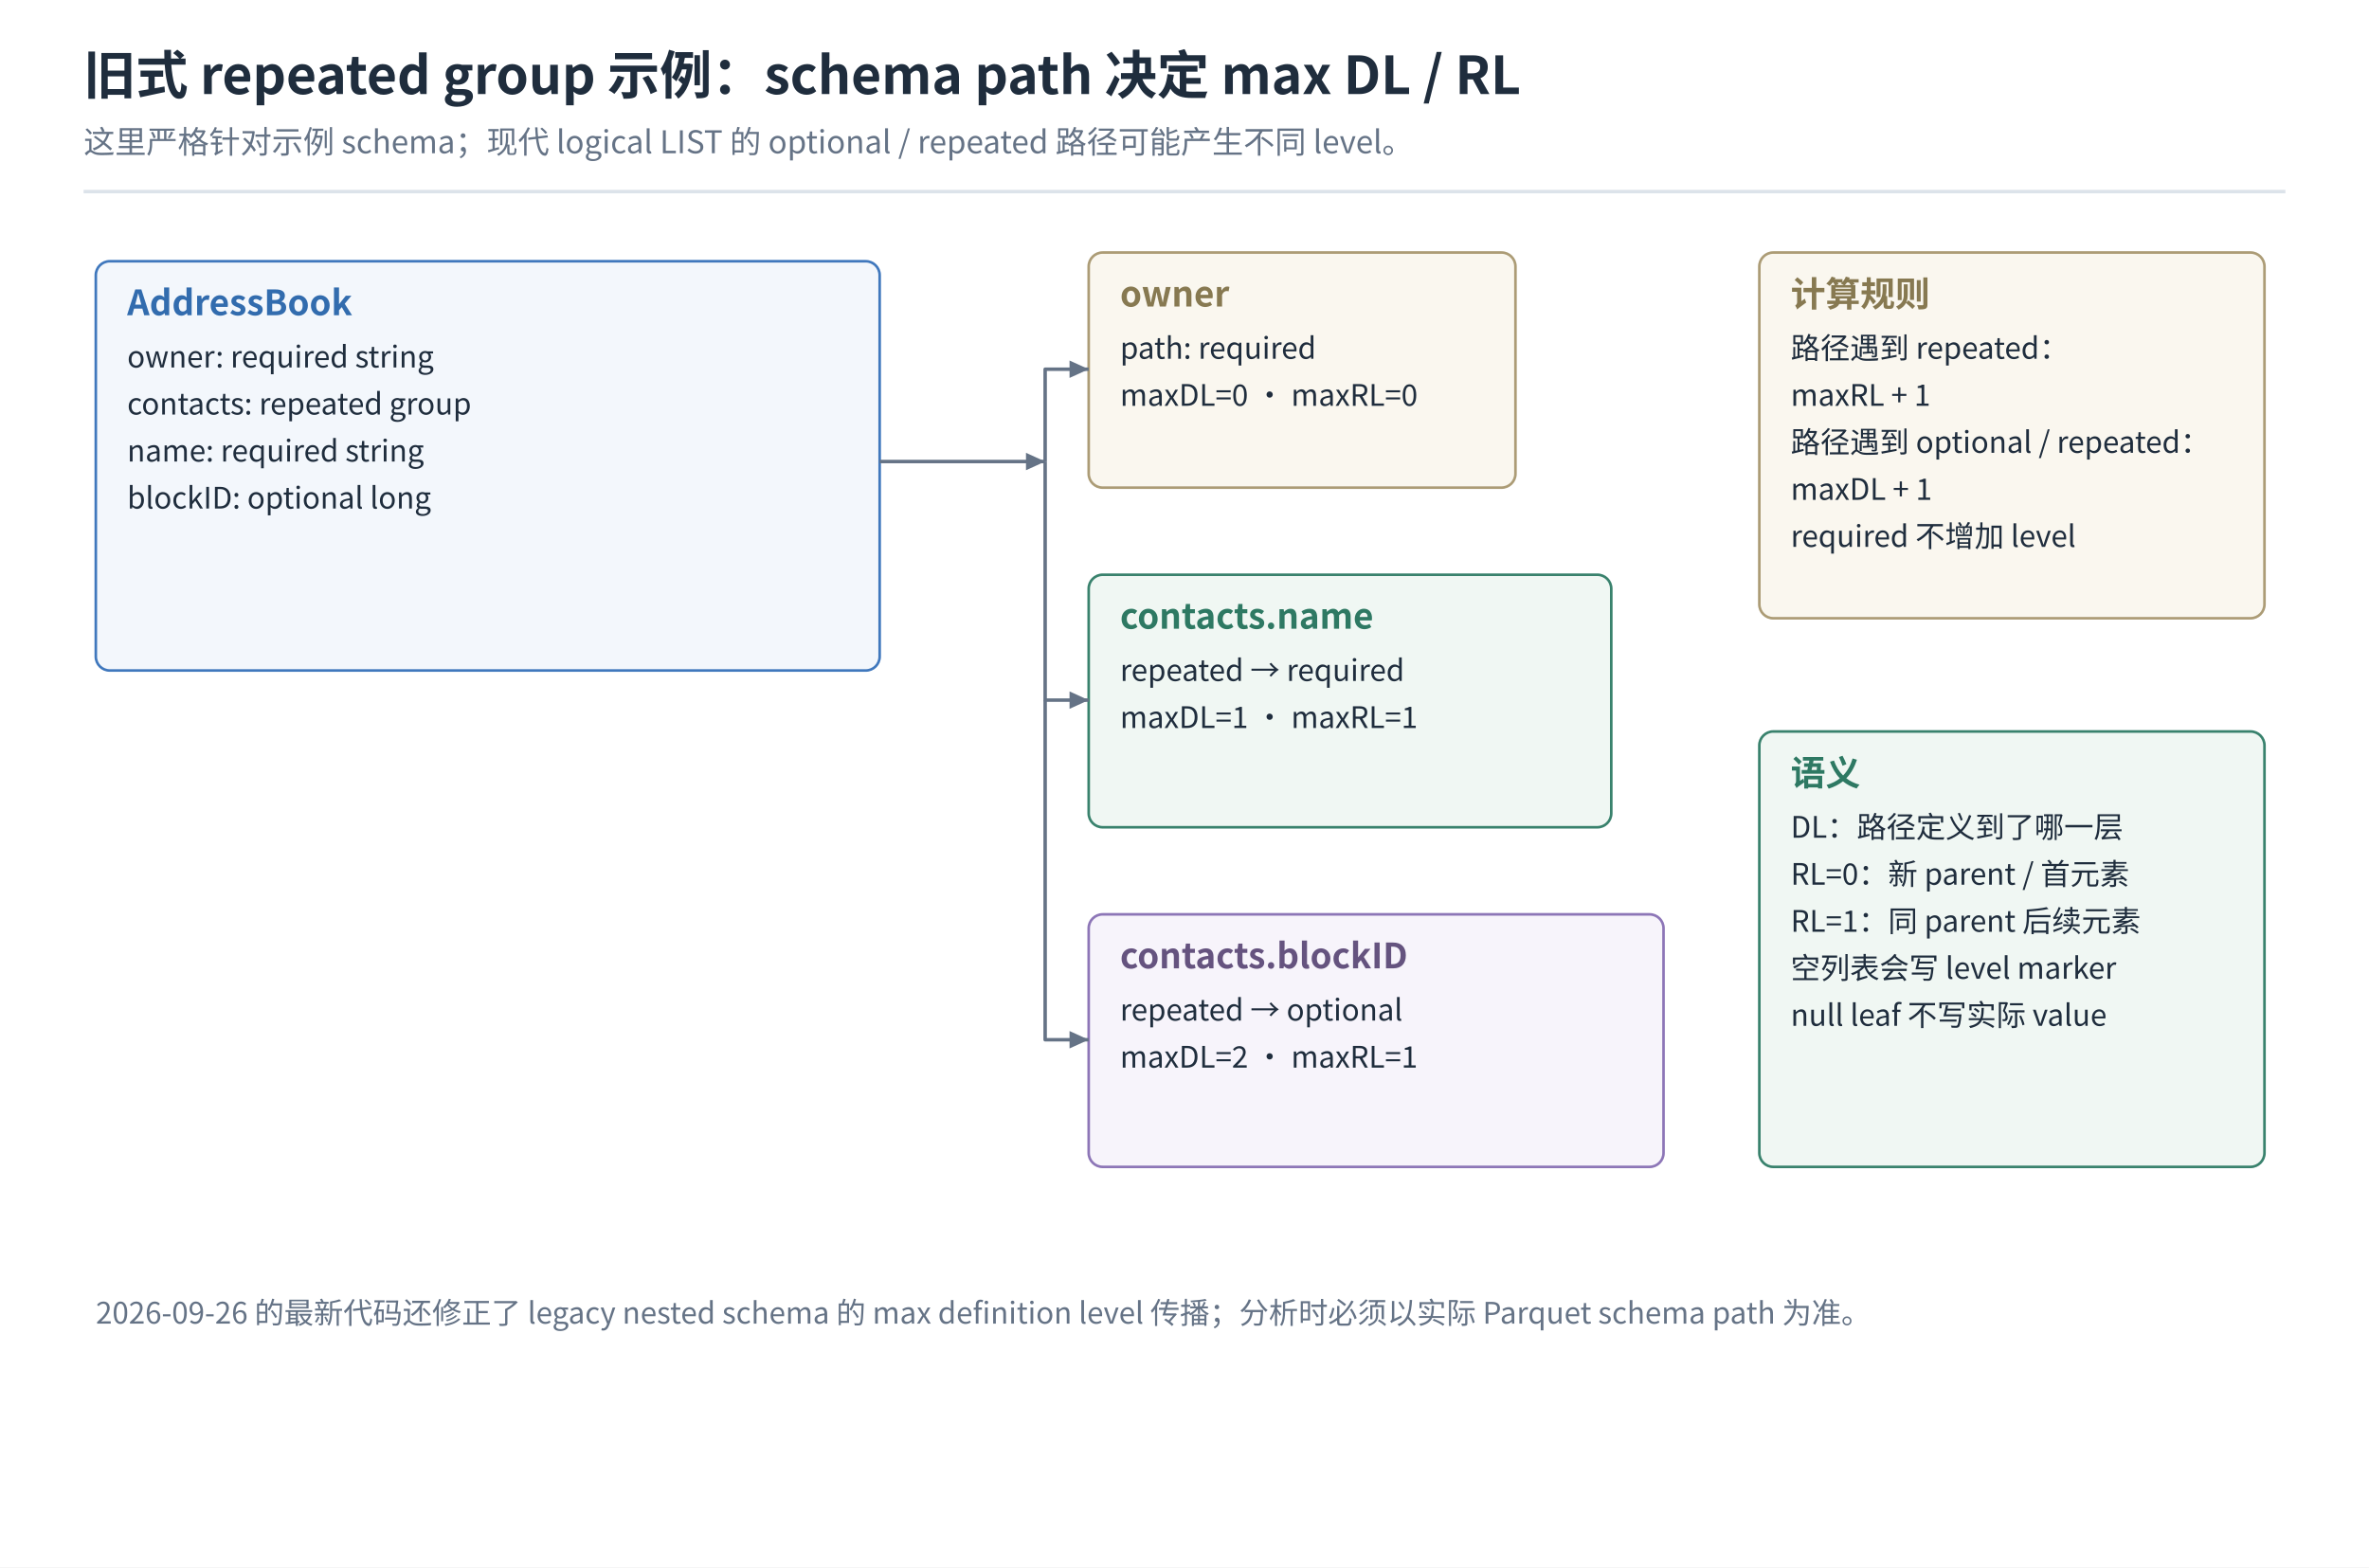
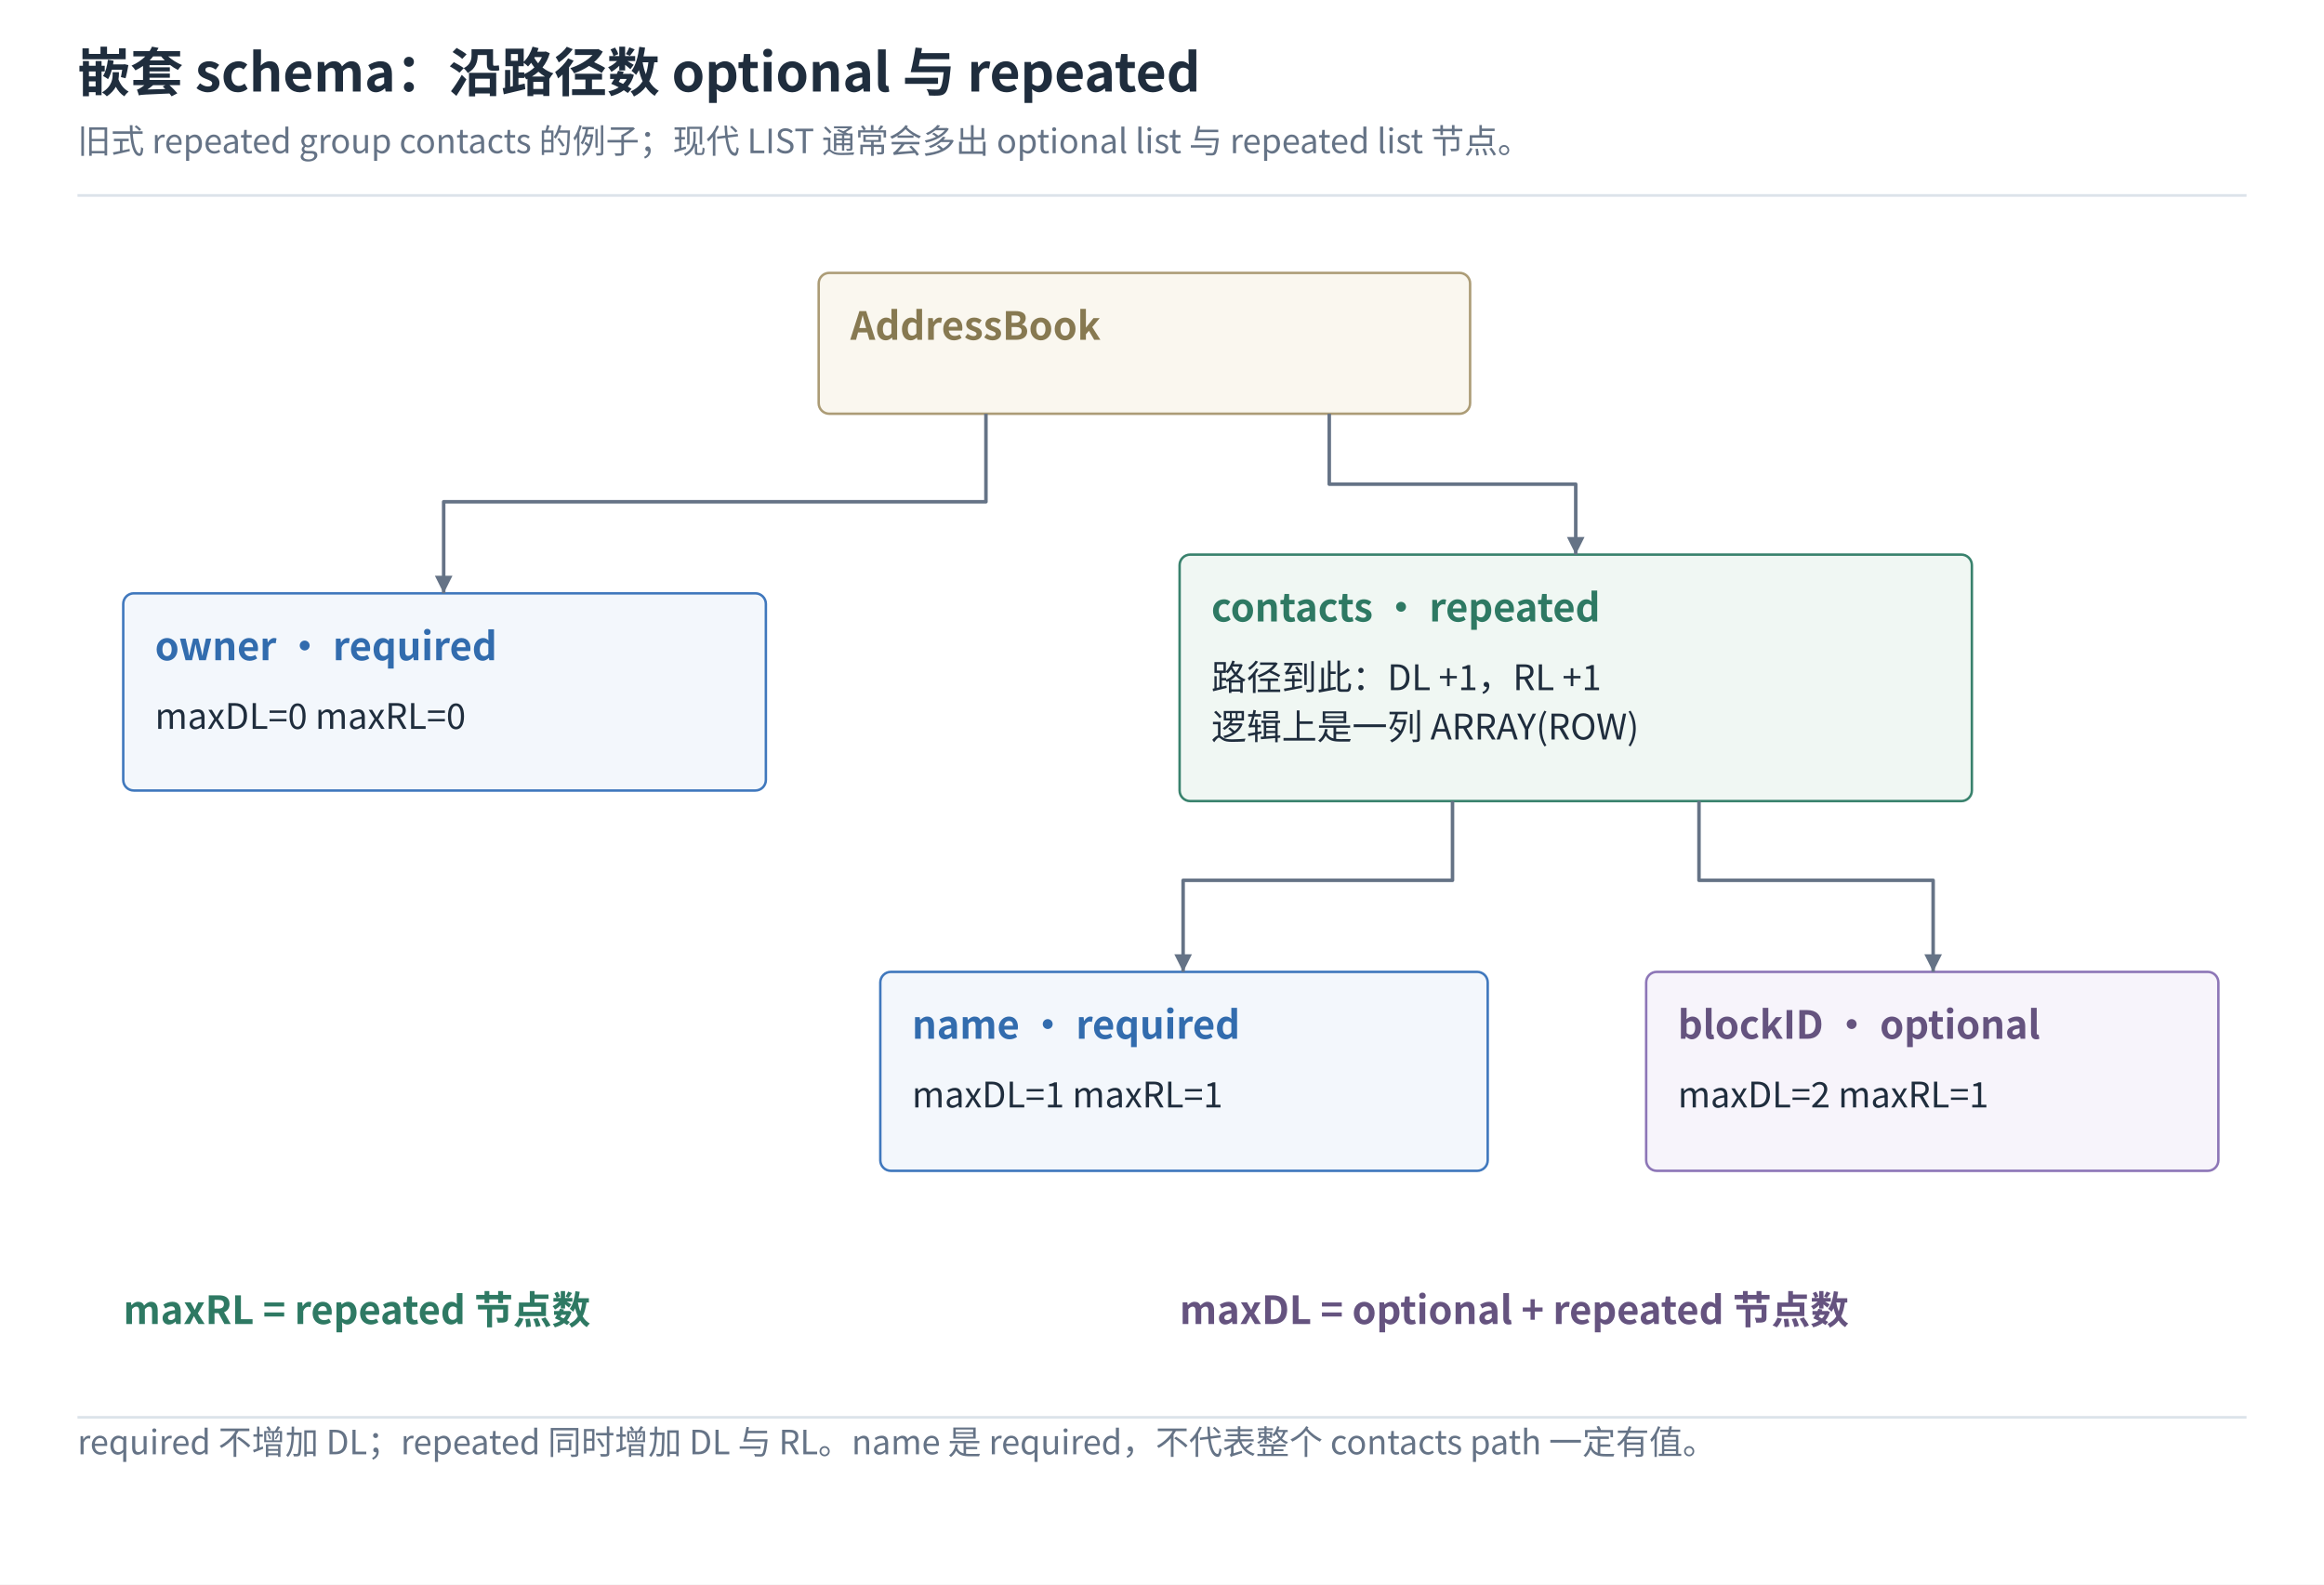
- <svg xmlns="http://www.w3.org/2000/svg" width="1360" height="900" viewBox="0 0 1360 900">
+ <svg xmlns="http://www.w3.org/2000/svg" width="1320" height="900" viewBox="0 0 1320 900">
  <defs>
-     <marker id="arrow" markerUnits="userSpaceOnUse" markerWidth="14" markerHeight="14" refX="11" refY="5" orient="auto">
-       <path d="M0,0 L11,5 L0,10 Z" fill="#657386" />
+     <marker id="arr-muted" markerUnits="userSpaceOnUse" markerWidth="11" markerHeight="11" refX="10" refY="5" orient="auto">
+       <path d="M0 0L10 5L0 10Z" fill="#657386" />
    </marker>
-     <marker id="arrow-blue" markerUnits="userSpaceOnUse" markerWidth="14" markerHeight="14" refX="11" refY="5" orient="auto">
-       <path d="M0,0 L11,5 L0,10 Z" fill="#4078bd" />
+     <marker id="arr-blue" markerUnits="userSpaceOnUse" markerWidth="11" markerHeight="11" refX="10" refY="5" orient="auto">
+       <path d="M0 0L10 5L0 10Z" fill="#4078bd" />
    </marker>
-     <style>text{font-family:'Noto Sans SC','Noto Sans CJK SC',Inter,Arial,sans-serif} .mono{font-family:SFMono-Regular,Consolas,'Liberation Mono',monospace}</style>
+     <marker id="arr-green" markerUnits="userSpaceOnUse" markerWidth="11" markerHeight="11" refX="10" refY="5" orient="auto">
+       <path d="M0 0L10 5L0 10Z" fill="#39826d" />
+     </marker>
+     <marker id="arr-purple" markerUnits="userSpaceOnUse" markerWidth="11" markerHeight="11" refX="10" refY="5" orient="auto">
+       <path d="M0 0L10 5L0 10Z" fill="#8d76b7" />
+     </marker>
+     <marker id="arr-warm" markerUnits="userSpaceOnUse" markerWidth="11" markerHeight="11" refX="10" refY="5" orient="auto">
+       <path d="M0 0L10 5L0 10Z" fill="#ac9c76" />
+     </marker>
+     <marker id="arr-red" markerUnits="userSpaceOnUse" markerWidth="11" markerHeight="11" refX="10" refY="5" orient="auto">
+       <path d="M0 0L10 5L0 10Z" fill="#a95f64" />
+     </marker>
  </defs>
-   <rect width="1360" height="900" fill="#fff" />
-   <text x="48" y="54" font-size="30" font-weight="700" fill="#1f2d3d">旧式 repeated group 示例：schema path 决定 max DL / RL</text>
-   <text x="48" y="88" font-size="18" fill="#657386">这里严格针对示例 schema；现代 logical LIST 的 optional / repeated 路径可能产生不同 level。</text>
-   <line x1="48" y1="110" x2="1312" y2="110" stroke="#dce3ea" stroke-width="2" />
-   <rect x="55" y="150" width="450" height="235" rx="8" fill="#f3f7fc" stroke="#4078bd" stroke-width="1.5" />
-   <text x="73" y="181" font-size="20" font-weight="700" fill="#326cae" text-anchor="start" class="">AddressBook</text>
-   <text x="73" y="211" font-size="17" font-weight="400" fill="#1f2d3d" text-anchor="start" class="">owner: required string</text>
-   <text x="73" y="238" font-size="17" font-weight="400" fill="#1f2d3d" text-anchor="start" class="">contacts: repeated group</text>
-   <text x="73" y="265" font-size="17" font-weight="400" fill="#1f2d3d" text-anchor="start" class="">  name: required string</text>
-   <text x="73" y="292" font-size="17" font-weight="400" fill="#1f2d3d" text-anchor="start" class="">  blockID: optional long</text>
-   <line x1="505" y1="265" x2="600" y2="265" stroke="#657386" stroke-width="2" marker-end="url(#arrow)" />
-   <rect x="625" y="145" width="245" height="135" rx="8" fill="#faf7ef" stroke="#ac9c76" stroke-width="1.5" />
-   <text x="643" y="176" font-size="20" font-weight="700" fill="#877951" text-anchor="start" class="">owner</text>
-   <text x="643" y="206" font-size="17" font-weight="400" fill="#1f2d3d" text-anchor="start" class="">path: required</text>
-   <text x="643" y="233" font-size="17" font-weight="400" fill="#1f2d3d" text-anchor="start" class="">maxDL=0 · maxRL=0</text>
-   <rect x="625" y="330" width="300" height="145" rx="8" fill="#f0f7f3" stroke="#39826d" stroke-width="1.5" />
-   <text x="643" y="361" font-size="20" font-weight="700" fill="#2e7963" text-anchor="start" class="">contacts.name</text>
-   <text x="643" y="391" font-size="17" font-weight="400" fill="#1f2d3d" text-anchor="start" class="">repeated → required</text>
-   <text x="643" y="418" font-size="17" font-weight="400" fill="#1f2d3d" text-anchor="start" class="">maxDL=1 · maxRL=1</text>
-   <rect x="625" y="525" width="330" height="145" rx="8" fill="#f7f4fb" stroke="#8d76b7" stroke-width="1.5" />
-   <text x="643" y="556" font-size="20" font-weight="700" fill="#65537f" text-anchor="start" class="">contacts.blockID</text>
-   <text x="643" y="586" font-size="17" font-weight="400" fill="#1f2d3d" text-anchor="start" class="">repeated → optional</text>
-   <text x="643" y="613" font-size="17" font-weight="400" fill="#1f2d3d" text-anchor="start" class="">maxDL=2 · maxRL=1</text>
-   <path d="M600 265 L600 212 L625 212" fill="none" stroke="#657386" stroke-width="2" stroke-linejoin="round" marker-end="url(#arrow)" />
-   <path d="M600 265 L600 402 L625 402" fill="none" stroke="#657386" stroke-width="2" stroke-linejoin="round" marker-end="url(#arrow)" />
-   <path d="M600 402 L600 597 L625 597" fill="none" stroke="#657386" stroke-width="2" stroke-linejoin="round" marker-end="url(#arrow)" />
-   <rect x="1010" y="145" width="290" height="210" rx="8" fill="#faf7ef" stroke="#ac9c76" stroke-width="1.5" />
-   <text x="1028" y="176" font-size="20" font-weight="700" fill="#877951" text-anchor="start" class="">计算规则</text>
-   <text x="1028" y="206" font-size="17" font-weight="400" fill="#1f2d3d" text-anchor="start" class="">路径遇到 repeated：</text>
-   <text x="1028" y="233" font-size="17" font-weight="400" fill="#1f2d3d" text-anchor="start" class="">  maxRL + 1</text>
-   <text x="1028" y="260" font-size="17" font-weight="400" fill="#1f2d3d" text-anchor="start" class="">路径遇到 optional / repeated：</text>
-   <text x="1028" y="287" font-size="17" font-weight="400" fill="#1f2d3d" text-anchor="start" class="">  maxDL + 1</text>
-   <text x="1028" y="314" font-size="17" font-weight="400" fill="#1f2d3d" text-anchor="start" class="">required 不增加 level</text>
-   <rect x="1010" y="420" width="290" height="250" rx="8" fill="#f0f7f3" stroke="#39826d" stroke-width="1.5" />
-   <text x="1028" y="451" font-size="20" font-weight="700" fill="#2e7963" text-anchor="start" class="">语义</text>
-   <text x="1028" y="481" font-size="17" font-weight="400" fill="#1f2d3d" text-anchor="start" class="">DL：路径定义到了哪一层</text>
-   <text x="1028" y="508" font-size="17" font-weight="400" fill="#1f2d3d" text-anchor="start" class="">RL=0：新 parent / 首元素</text>
-   <text x="1028" y="535" font-size="17" font-weight="400" fill="#1f2d3d" text-anchor="start" class="">RL=1：同 parent 后续元素</text>
-   <text x="1028" y="562" font-size="17" font-weight="400" fill="#1f2d3d" text-anchor="start" class="">空列表会写 level marker</text>
-   <text x="1028" y="589" font-size="17" font-weight="400" fill="#1f2d3d" text-anchor="start" class="">null leaf 不写实际 value</text>
-   <text x="55" y="760" font-size="17" font-weight="400" fill="#657386" text-anchor="start" class="">2026-09-26 的最新代码还修正了 legacy nested schema 的 max definition level 传播；分析时必须以实际 Parquet schema path 为准。</text>
+   <rect x="0" y="0" width="1320" height="900" rx="0" fill="#fff" stroke="none" stroke-width="0" />
+   <text x="44" y="52" font-family="Noto Sans CJK SC, Noto Sans SC, Arial, sans-serif" font-size="30" font-weight="700" text-anchor="start" fill="#1f2d3d">嵌套 schema：沿路径数 optional 与 repeated</text>
+   <text x="44" y="87" font-family="Noto Sans CJK SC, Noto Sans SC, Arial, sans-serif" font-size="19" font-weight="400" text-anchor="start" fill="#657386">旧式 repeated group contacts 的例子；现代 LIST 通常会多出 optional list 与 repeated list 节点。</text>
+   <path d="M44 111L1276 111" fill="none" stroke="#dce3ea" stroke-width="1.5" stroke-linejoin="round" />
+   <rect x="465" y="155" width="370" height="80" rx="6" fill="#faf7ef" stroke="#ac9c76" stroke-width="1.4" />
+   <text x="483" y="193" font-family="Noto Sans CJK SC, Noto Sans SC, Arial, sans-serif" font-size="22" font-weight="700" text-anchor="start" fill="#877951">AddressBook</text>
+   <rect x="70" y="337" width="365" height="112" rx="6" fill="#f3f7fc" stroke="#4078bd" stroke-width="1.4" />
+   <text x="88" y="375" font-family="Noto Sans CJK SC, Noto Sans SC, Arial, sans-serif" font-size="22" font-weight="700" text-anchor="start" fill="#326cae">owner · required</text>
+   <text x="88" y="414" font-family="Noto Sans CJK SC, Noto Sans SC, Arial, sans-serif" font-size="20" font-weight="400" text-anchor="start" fill="#1f2d3d">maxDL=0   maxRL=0</text>
+   <rect x="670" y="315" width="450" height="140" rx="6" fill="#f0f7f3" stroke="#39826d" stroke-width="1.4" />
+   <text x="688" y="353" font-family="Noto Sans CJK SC, Noto Sans SC, Arial, sans-serif" font-size="22" font-weight="700" text-anchor="start" fill="#2e7963">contacts · repeated</text>
+   <text x="688" y="392" font-family="Noto Sans CJK SC, Noto Sans SC, Arial, sans-serif" font-size="20" font-weight="400" text-anchor="start" fill="#1f2d3d">路径到此：DL +1，RL +1</text>
+   <text x="688" y="420" font-family="Noto Sans CJK SC, Noto Sans SC, Arial, sans-serif" font-size="20" font-weight="400" text-anchor="start" fill="#1f2d3d">逻辑上是一列 ARRAY(ROW)</text>
+   <path d="M560 235V285H252V337" fill="none" stroke="#657386" stroke-width="2" stroke-linejoin="round" marker-end="url(#arr-muted)" />
+   <path d="M755 235V275H895V315" fill="none" stroke="#657386" stroke-width="2" stroke-linejoin="round" marker-end="url(#arr-muted)" />
+   <rect x="500" y="552" width="345" height="113" rx="6" fill="#f3f7fc" stroke="#4078bd" stroke-width="1.4" />
+   <text x="518" y="590" font-family="Noto Sans CJK SC, Noto Sans SC, Arial, sans-serif" font-size="22" font-weight="700" text-anchor="start" fill="#326cae">name · required</text>
+   <text x="518" y="629" font-family="Noto Sans CJK SC, Noto Sans SC, Arial, sans-serif" font-size="20" font-weight="400" text-anchor="start" fill="#1f2d3d">maxDL=1   maxRL=1</text>
+   <rect x="935" y="552" width="325" height="113" rx="6" fill="#f7f4fb" stroke="#8d76b7" stroke-width="1.4" />
+   <text x="953" y="590" font-family="Noto Sans CJK SC, Noto Sans SC, Arial, sans-serif" font-size="22" font-weight="700" text-anchor="start" fill="#65537f">blockID · optional</text>
+   <text x="953" y="629" font-family="Noto Sans CJK SC, Noto Sans SC, Arial, sans-serif" font-size="20" font-weight="400" text-anchor="start" fill="#1f2d3d">maxDL=2   maxRL=1</text>
+   <path d="M825 455V500H672V552" fill="none" stroke="#657386" stroke-width="2" stroke-linejoin="round" marker-end="url(#arr-muted)" />
+   <path d="M965 455V500H1098V552" fill="none" stroke="#657386" stroke-width="2" stroke-linejoin="round" marker-end="url(#arr-muted)" />
+   <text x="70" y="752" font-family="Noto Sans CJK SC, Noto Sans SC, Arial, sans-serif" font-size="22" font-weight="700" text-anchor="start" fill="#2e7963">maxRL = repeated 节点数</text>
+   <text x="670" y="752" font-family="Noto Sans CJK SC, Noto Sans SC, Arial, sans-serif" font-size="22" font-weight="700" text-anchor="start" fill="#65537f">maxDL = optional + repeated 节点数</text>
+   <path d="M44 805L1276 805" fill="none" stroke="#dce3ea" stroke-width="1.5" stroke-linejoin="round" />
+   <text x="44" y="826" font-family="Noto Sans CJK SC, Noto Sans SC, Arial, sans-serif" font-size="19" font-weight="400" text-anchor="start" fill="#657386">required 不增加 DL；repeated 同时增加 DL 与 RL。name 是 required，不代表整个 contacts path 一定有值。</text>
</svg>
